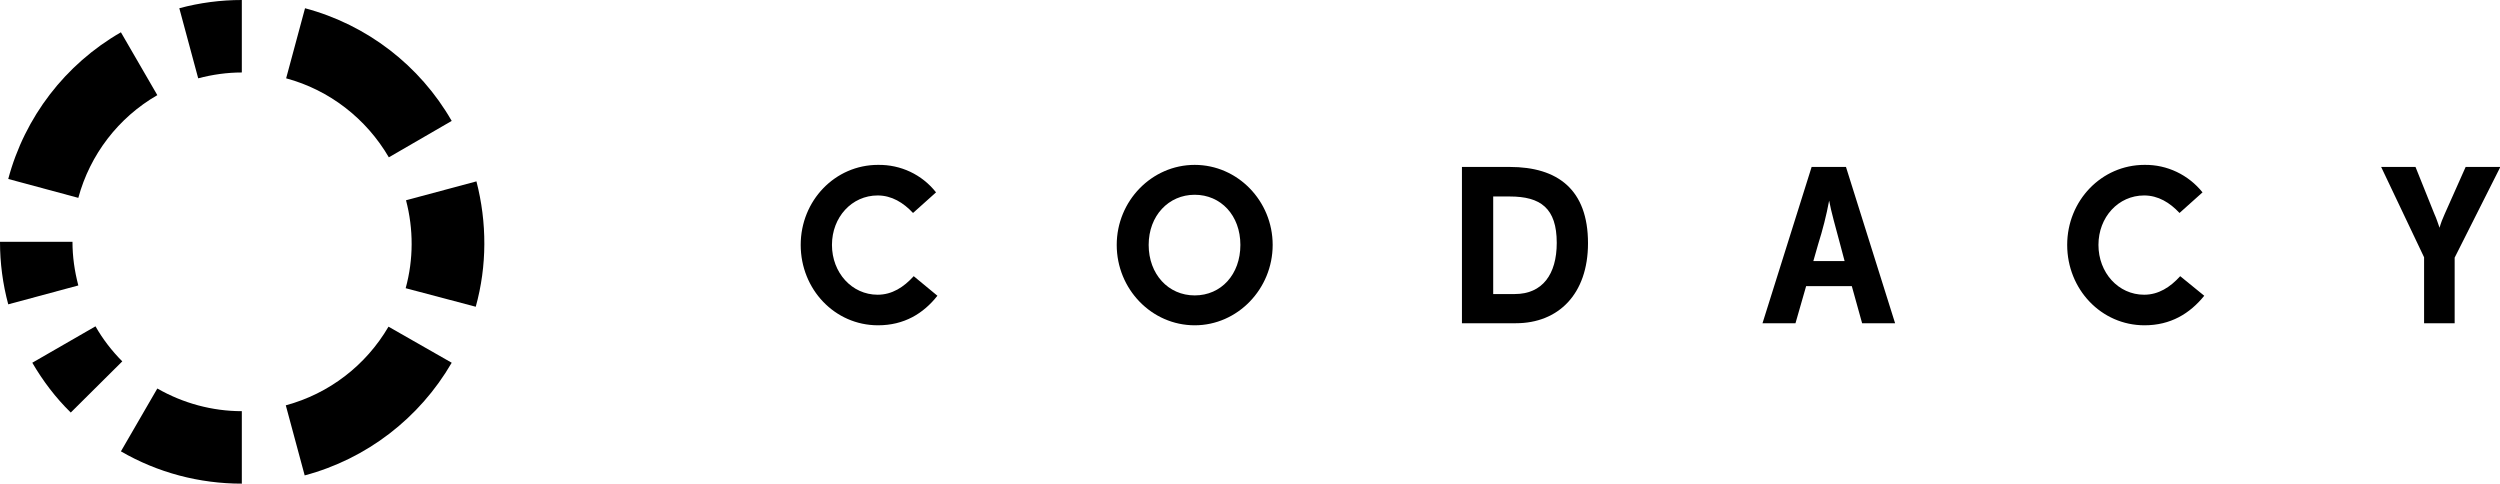
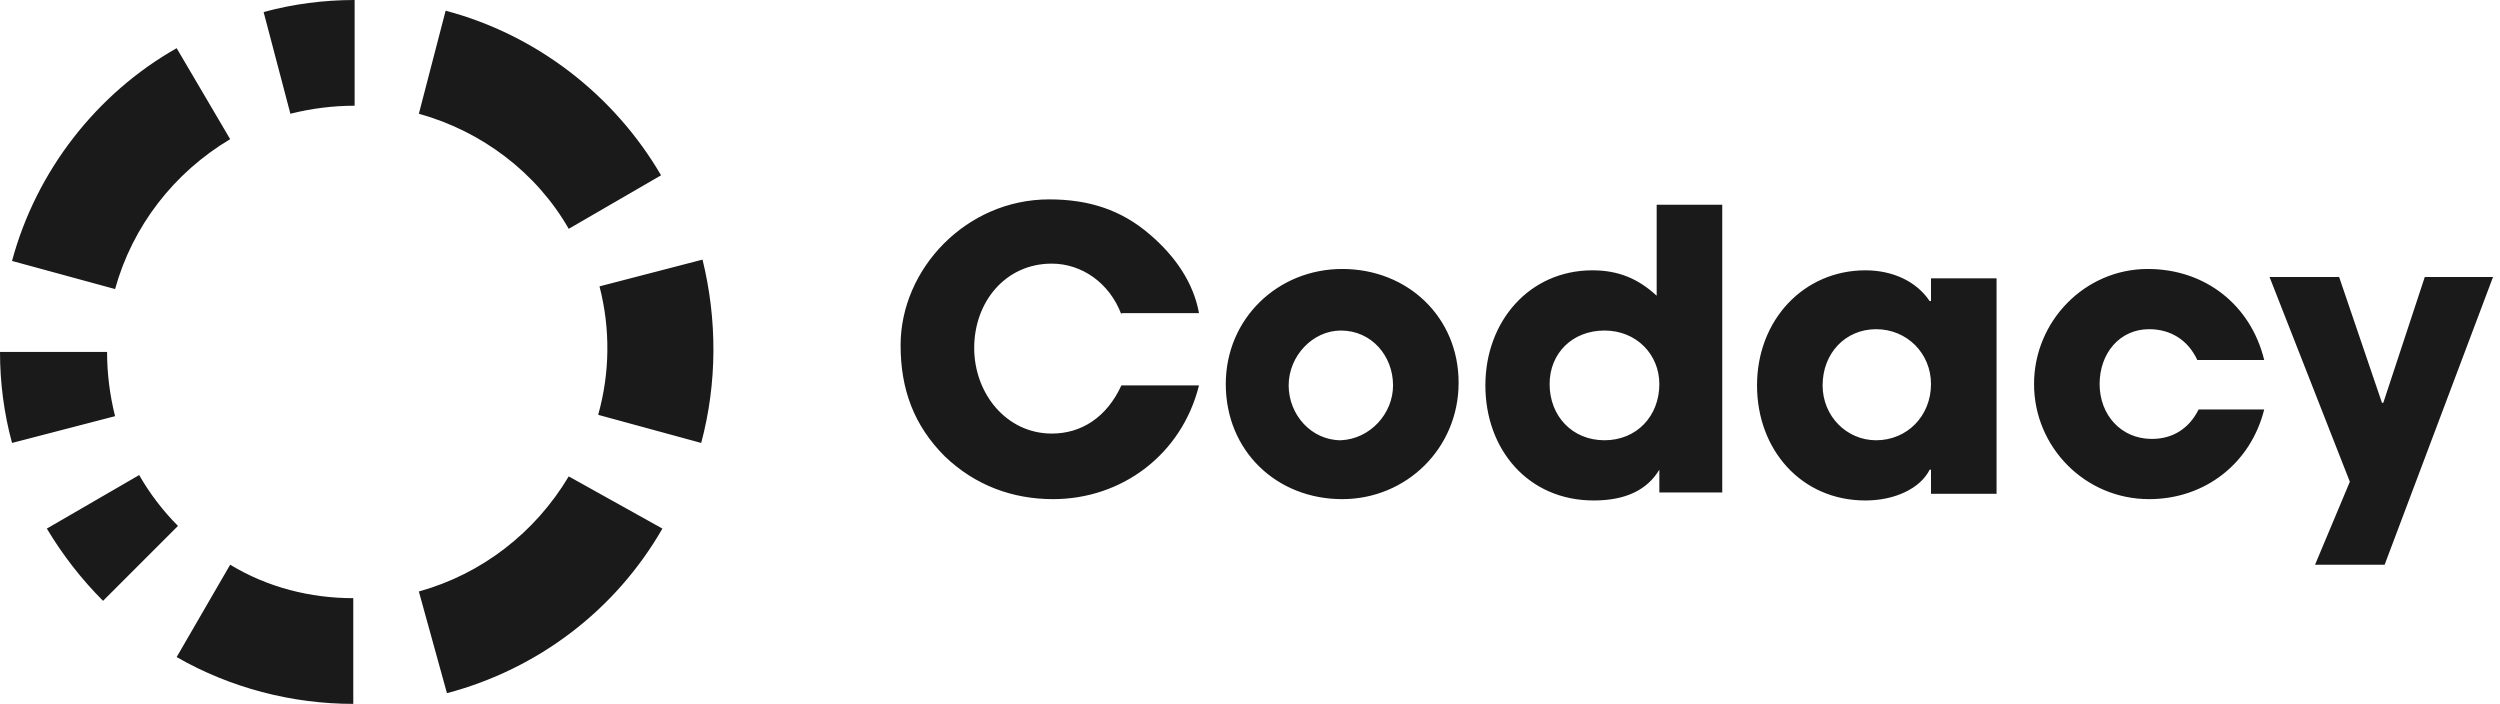
- <svg xmlns="http://www.w3.org/2000/svg" version="1.1" id="Layer_1" x="0px" y="0px" viewBox="0 0 727.8 140.8" style="enable-background:new 0 0 727.8 140.8;" xml:space="preserve">
-   <g>
-     <g id="Layer_1-2">
-       <g id="Group:_8_Objects_Image">
-         <path d="M255.6,94.7c-12.6,0-22.5-10.5-22.5-23.4s10-23.3,22.5-23.3c6.6-0.1,12.8,2.8,16.9,8l-6.7,6c-2.8-3-6.2-5.1-10.3-5.1     c-7.5,0-13.3,6.3-13.3,14.4s5.8,14.5,13.3,14.5c4.2,0,7.6-2.2,10.5-5.4l6.9,5.7C268.8,91.3,263.2,94.7,255.6,94.7z" />
-         <path d="M325.1,71.3c0-12.8,10.2-23.3,22.7-23.3s22.7,10.5,22.7,23.3s-10.2,23.4-22.7,23.4S325.1,84.2,325.1,71.3z M361.1,71.3     c0-8.6-5.7-14.6-13.3-14.6s-13.4,6.1-13.4,14.6S340.1,86,347.8,86S361.1,79.9,361.1,71.3z" />
-         <path d="M425.6,94.1V48.6h13.9c14,0,22.8,6.6,22.8,22.2c0,14.9-8.7,23.3-21,23.3H425.6z M453.2,70.7c0-10.1-4.7-13.5-13.7-13.5     h-4.8v28.4h6.3C449,85.6,453.2,79.9,453.2,70.7z" />
-         <path d="M539.1,83.3h-13.3l-3.1,10.8h-9.6l14.3-45.5h10l14.3,45.5h-9.6L539.1,83.3z M527.9,76h9.1l-1.3-4.9     c-1.2-4.5-2.7-9.8-3.2-12.7c-0.8,4.3-1.9,8.6-3.2,12.7L527.9,76z" />
-         <path d="M624.3,94.7c-12.6,0-22.5-10.5-22.5-23.4s10-23.3,22.5-23.3c6.6-0.1,12.8,2.9,16.9,8l-6.7,6c-2.8-3-6.2-5.1-10.3-5.1     c-7.5,0-13.3,6.3-13.3,14.4s5.8,14.5,13.3,14.5c4.2,0,7.6-2.2,10.5-5.4l7,5.7C637.5,91.3,631.9,94.7,624.3,94.7z" />
-         <path d="M705.7,94.1V74.9l-12.5-26.3h10l5.5,13.7c0.6,1.3,1,2.6,1.5,4c0.4-1.4,0.9-2.7,1.5-4l6.1-13.7h10.1L714.6,75v19.1H705.7z     " />
-         <path d="M22.8,57.6c3.4-12.6,11.7-23.4,23-29.9L35.2,9.4c-16.2,9.3-28,24.7-32.8,42.7L22.8,57.6z" />
-         <path d="M57.7,22.8c4.2-1.1,8.4-1.7,12.7-1.7V0c-6.1,0-12.3,0.8-18.2,2.4L57.7,22.8z" />
-         <path d="M83.3,22.8c12.6,3.4,23.3,11.7,29.9,23l18.3-10.6c-9.3-16.2-24.7-28-42.7-32.8L83.3,22.8z" />
-         <path d="M0,70.4c0,6.1,0.8,12.3,2.4,18.2l20.4-5.5c-1.1-4.2-1.7-8.4-1.7-12.7H0z" />
-         <path d="M9.4,105.6c3.1,5.3,6.8,10.2,11.2,14.5l15-14.9c-3-3-5.7-6.5-7.8-10.2L9.4,105.6z" />
-         <path d="M35.2,131.4c10.7,6.2,22.8,9.4,35.2,9.4v-21.1c-8.6,0-17.1-2.3-24.6-6.6L35.2,131.4z" />
-         <path d="M113.1,95.1c-6.6,11.3-17.3,19.5-29.9,22.9l5.5,20.4c18-4.8,33.4-16.6,42.8-32.8L113.1,95.1z" />
-         <path d="M138.5,89.3c3.3-11.9,3.3-24.5,0.2-36.5l-20.5,5.5c2.2,8.4,2.2,17.2-0.1,25.6L138.5,89.3z" />
-       </g>
-     </g>
-   </g>
+ <svg xmlns="http://www.w3.org/2000/svg" width="206" height="58" fill="none">
+   <path fill="#1A1A1A" d="M9.483 23.817c1.433-5.182 4.852-9.593 9.483-12.35l-4.41-7.497C7.938 7.719 2.976 14.114.991 21.502l8.49 2.316ZM23.928 9.373a21.75 21.75 0 0 1 5.293-.662V0c-2.537 0-5.073.33-7.499.992l2.206 8.38Zm10.585 0c5.183 1.433 9.704 4.851 12.35 9.482l7.608-4.41C50.612 7.829 44.218 2.867 36.72.882l-2.206 8.49ZM0 29c0 2.536.33 5.072.992 7.498l8.49-2.205A21.75 21.75 0 0 1 8.823 29H0Zm3.86 14.555a30.758 30.758 0 0 0 4.63 5.955l6.175-6.175a20.059 20.059 0 0 1-3.197-4.19l-7.609 4.41Zm10.695 10.586C18.965 56.677 24.038 58 29.11 58v-8.711c-3.528 0-7.057-.882-10.144-2.757l-4.41 7.609Zm32.308-14.886c-2.757 4.63-7.167 8.05-12.35 9.483l2.316 8.38c7.498-1.985 13.893-6.837 17.753-13.563l-7.719-4.3Zm10.916-2.757c1.324-4.962 1.324-10.144.11-15.106l-8.49 2.205a20.29 20.29 0 0 1-.11 10.585l8.49 2.316Zm34.624-10.585c-.992-2.647-3.308-4.19-5.734-4.19-3.86 0-6.395 3.197-6.395 6.946 0 3.75 2.646 7.057 6.395 7.057 2.426 0 4.521-1.323 5.734-3.97h6.395c-1.433 5.734-6.395 9.373-12.019 9.373-3.307 0-6.395-1.102-8.931-3.528-2.536-2.536-3.639-5.514-3.639-9.152 0-6.286 5.403-12.02 12.24-12.02 3.308 0 5.954.883 8.27 2.868 2.205 1.874 3.638 4.08 4.08 6.505h-6.396v.11Zm18.194 15.216c-5.403 0-9.593-3.97-9.593-9.483 0-5.403 4.3-9.483 9.593-9.483 5.403 0 9.593 3.97 9.593 9.373 0 5.403-4.3 9.593-9.593 9.593Zm4.19-9.372c0-2.426-1.764-4.521-4.3-4.521-2.316 0-4.301 2.095-4.301 4.52 0 2.426 1.875 4.522 4.301 4.522 2.426-.11 4.3-2.206 4.3-4.521Zm21.943 8.82v-1.874c-.992 1.654-2.757 2.536-5.403 2.536-5.403 0-8.932-4.19-8.932-9.482 0-5.293 3.639-9.483 8.822-9.483 2.095 0 3.749.661 5.293 2.095V16.87h5.403v23.707h-5.183Zm0-8.93c0-2.426-1.874-4.411-4.521-4.411-2.646 0-4.521 1.874-4.521 4.41 0 2.647 1.875 4.632 4.521 4.632 2.647 0 4.521-1.985 4.521-4.632Zm22.384 8.93v-1.874h-.11c-.772 1.544-2.867 2.536-5.293 2.536-5.293 0-8.932-4.19-8.932-9.482 0-5.403 3.86-9.483 8.932-9.483 2.205 0 4.19.882 5.293 2.536h.11v-1.875h5.403v17.753h-5.403v-.11Zm0-8.93c0-2.537-1.985-4.521-4.521-4.521-2.536 0-4.41 1.984-4.41 4.63 0 2.537 1.984 4.522 4.41 4.522 2.536 0 4.521-1.985 4.521-4.632Zm21.943-1.985c-.772-1.654-2.205-2.537-3.97-2.537-2.425 0-4.079 1.985-4.079 4.521 0 2.536 1.764 4.521 4.3 4.521 1.764 0 3.087-.882 3.859-2.426h5.403c-1.102 4.411-4.851 7.388-9.483 7.388-5.292 0-9.482-4.3-9.482-9.483 0-5.182 4.19-9.483 9.372-9.483 4.742 0 8.491 2.978 9.593 7.499h-5.513Zm9.703 16.87 2.867-6.836-6.616-16.87h5.734l3.529 10.364h.11l3.418-10.365h5.624l-8.932 23.707h-5.734Z" />
</svg>
